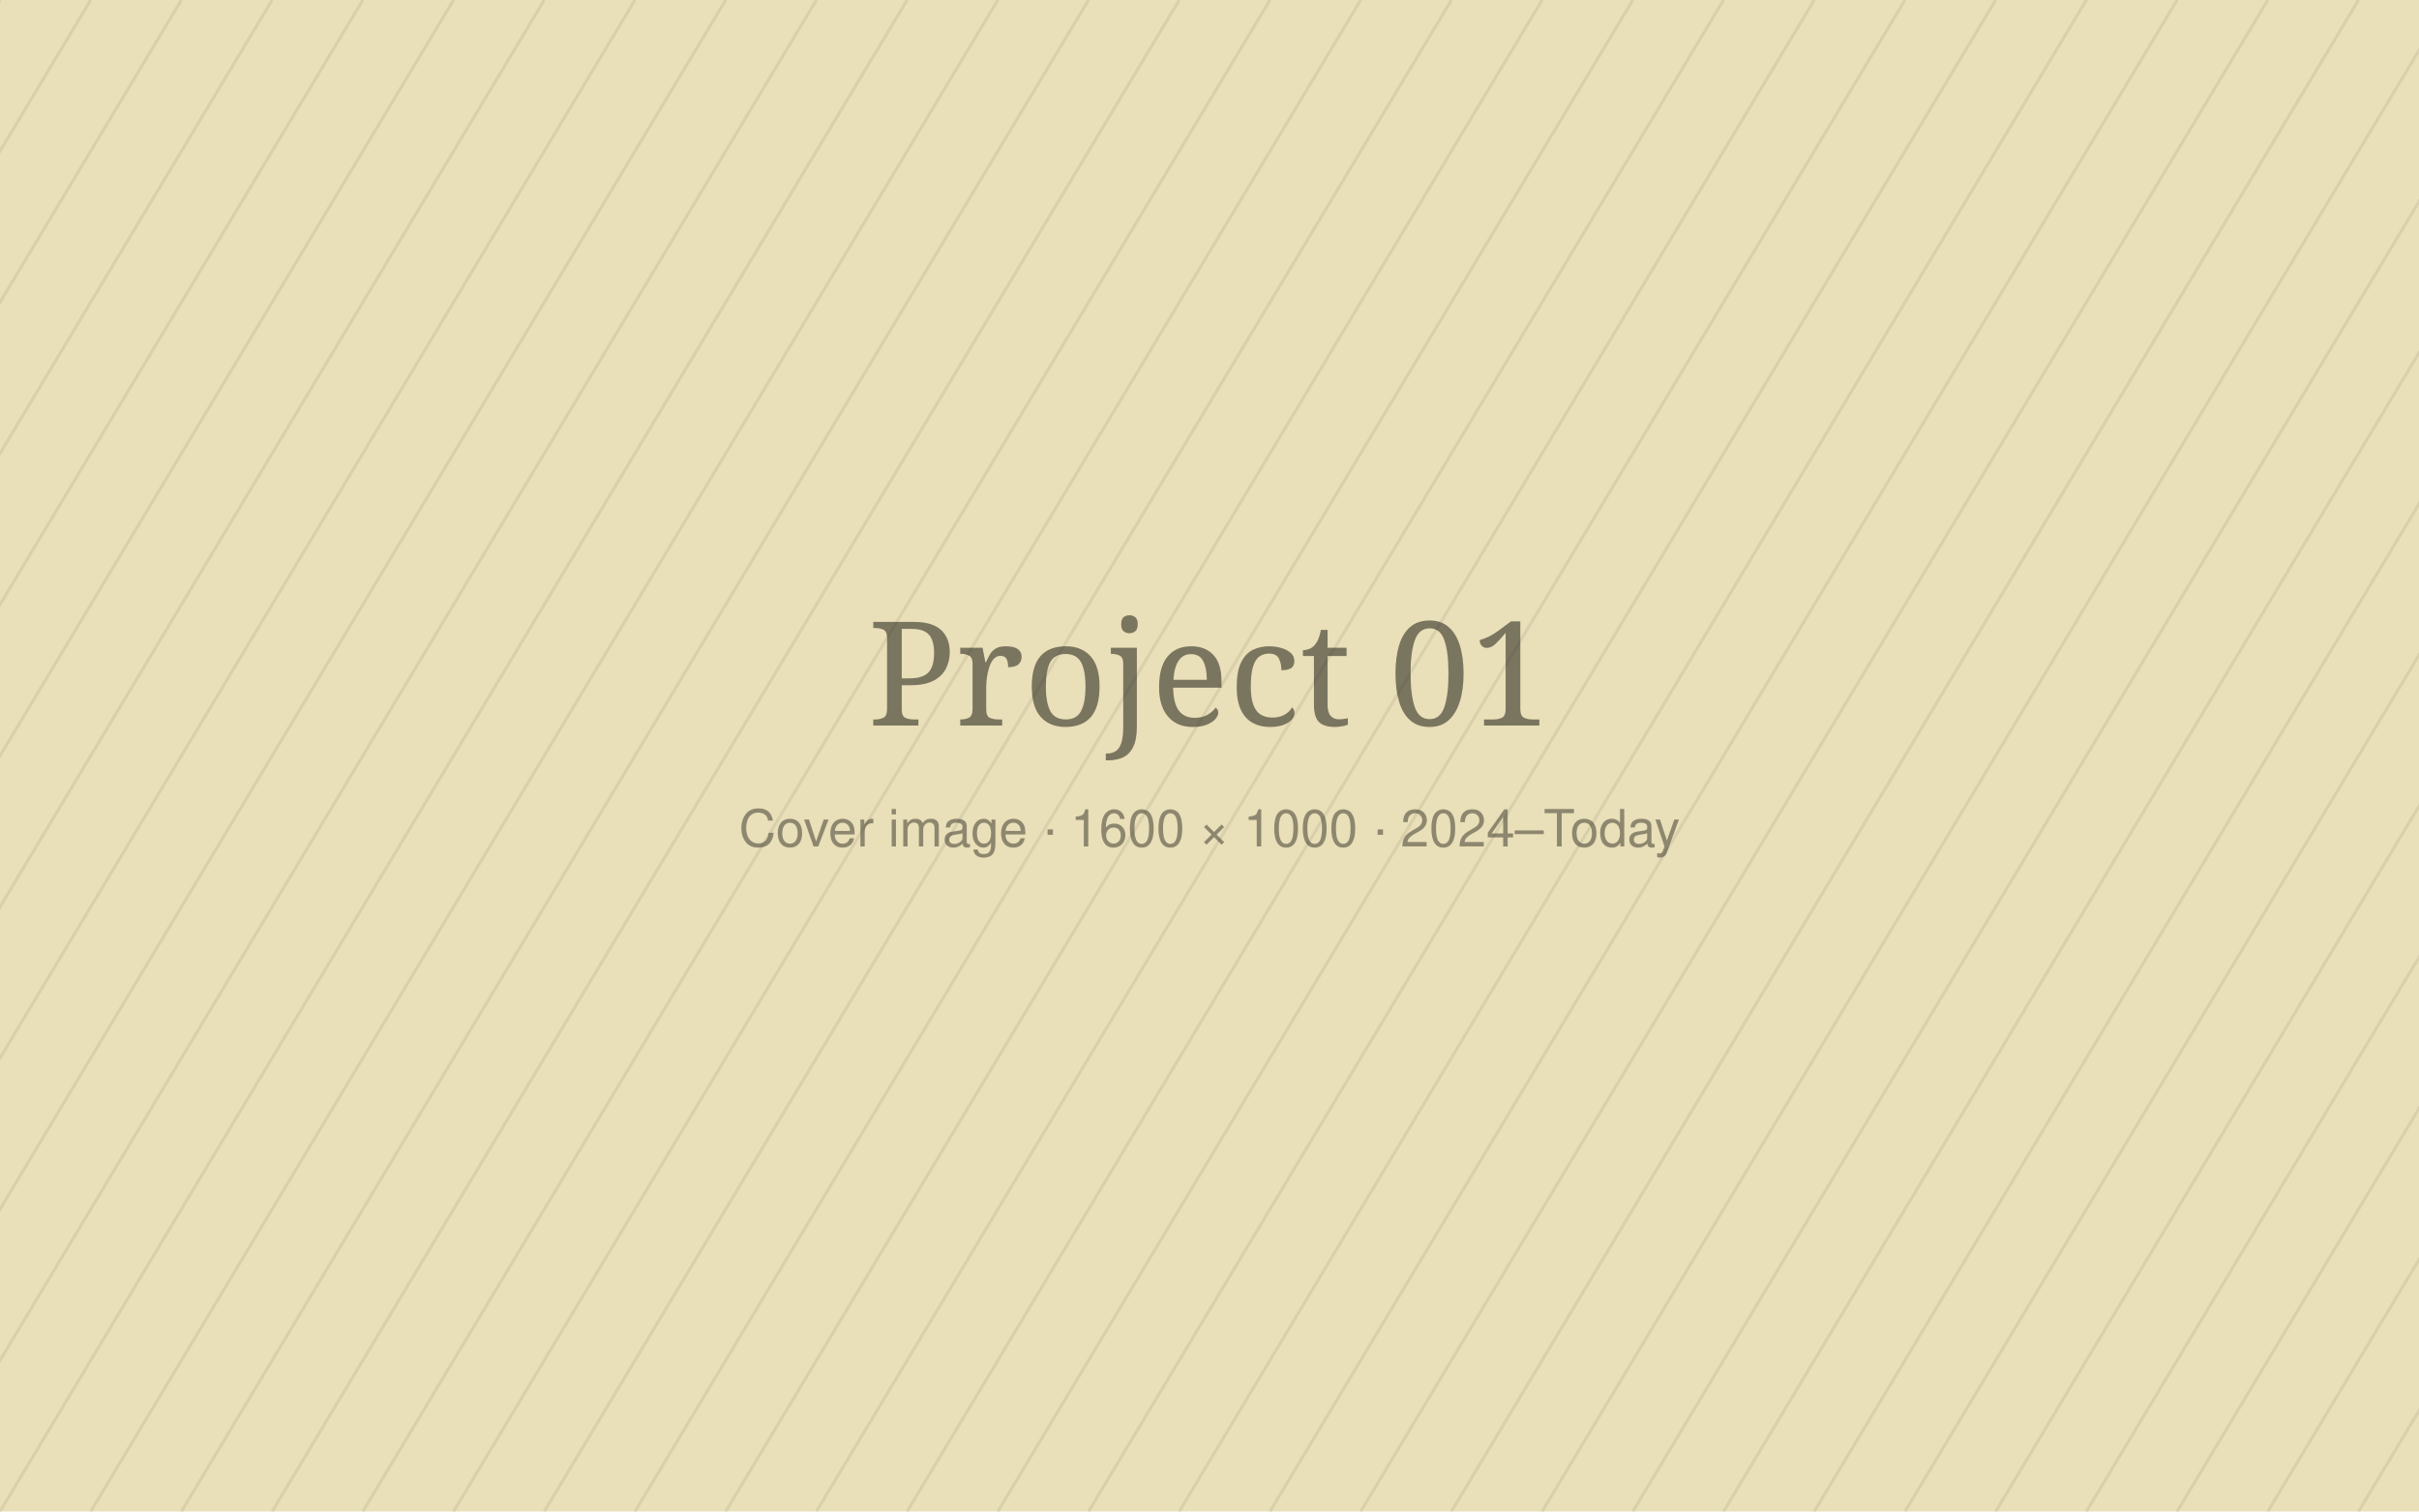
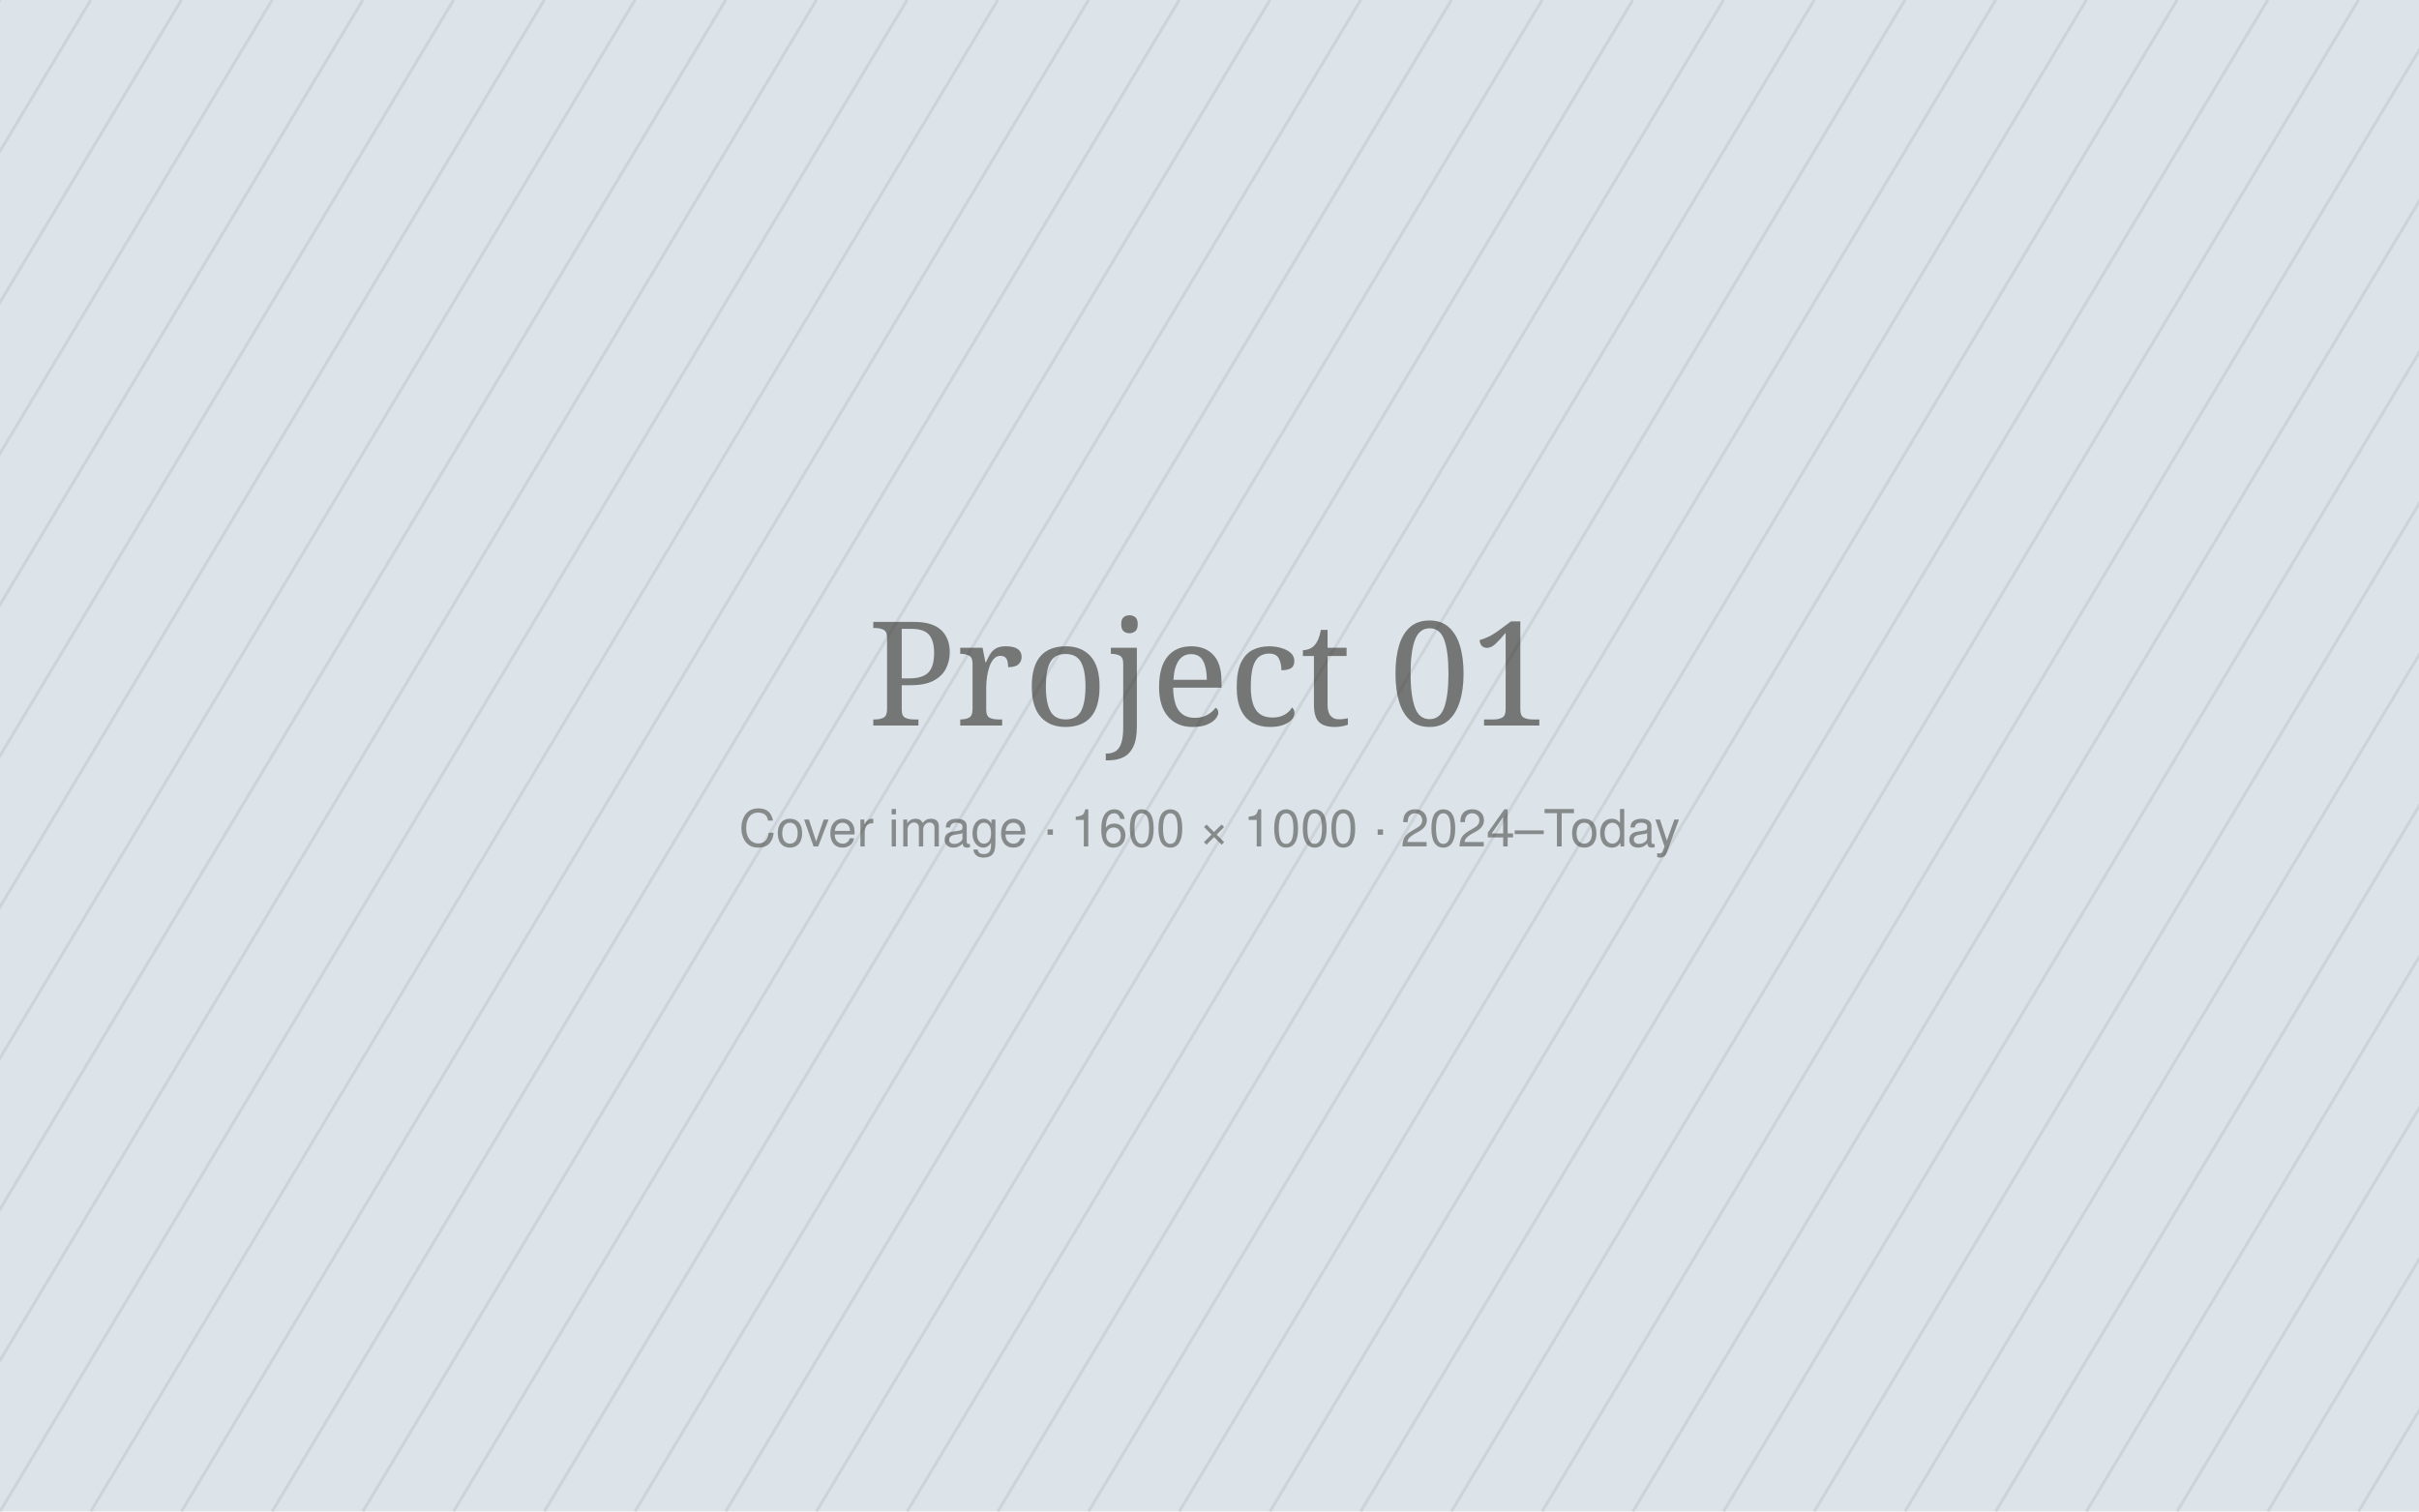
<svg xmlns="http://www.w3.org/2000/svg" viewBox="0 0 1600 1000" width="1600" height="1000">
-   <rect width="1600" height="1000" fill="#E9DFB8" />
+   <rect width="1600" height="1000" fill="#DCE4EA" />
  <g stroke="#1f1d17" stroke-opacity=".08" stroke-width="2">
    <line x1="0" y1="0" x2="-600" y2="1000" />
    <line x1="60" y1="0" x2="-540" y2="1000" />
    <line x1="120" y1="0" x2="-480" y2="1000" />
    <line x1="180" y1="0" x2="-420" y2="1000" />
    <line x1="240" y1="0" x2="-360" y2="1000" />
    <line x1="300" y1="0" x2="-300" y2="1000" />
    <line x1="360" y1="0" x2="-240" y2="1000" />
    <line x1="420" y1="0" x2="-180" y2="1000" />
    <line x1="480" y1="0" x2="-120" y2="1000" />
    <line x1="540" y1="0" x2="-60" y2="1000" />
    <line x1="600" y1="0" x2="0" y2="1000" />
    <line x1="660" y1="0" x2="60" y2="1000" />
    <line x1="720" y1="0" x2="120" y2="1000" />
    <line x1="780" y1="0" x2="180" y2="1000" />
    <line x1="840" y1="0" x2="240" y2="1000" />
    <line x1="900" y1="0" x2="300" y2="1000" />
    <line x1="960" y1="0" x2="360" y2="1000" />
    <line x1="1020" y1="0" x2="420" y2="1000" />
    <line x1="1080" y1="0" x2="480" y2="1000" />
    <line x1="1140" y1="0" x2="540" y2="1000" />
    <line x1="1200" y1="0" x2="600" y2="1000" />
    <line x1="1260" y1="0" x2="660" y2="1000" />
    <line x1="1320" y1="0" x2="720" y2="1000" />
    <line x1="1380" y1="0" x2="780" y2="1000" />
    <line x1="1440" y1="0" x2="840" y2="1000" />
    <line x1="1500" y1="0" x2="900" y2="1000" />
    <line x1="1560" y1="0" x2="960" y2="1000" />
    <line x1="1620" y1="0" x2="1020" y2="1000" />
    <line x1="1680" y1="0" x2="1080" y2="1000" />
    <line x1="1740" y1="0" x2="1140" y2="1000" />
    <line x1="1800" y1="0" x2="1200" y2="1000" />
    <line x1="1860" y1="0" x2="1260" y2="1000" />
    <line x1="1920" y1="0" x2="1320" y2="1000" />
    <line x1="1980" y1="0" x2="1380" y2="1000" />
    <line x1="2040" y1="0" x2="1440" y2="1000" />
    <line x1="2100" y1="0" x2="1500" y2="1000" />
    <line x1="2160" y1="0" x2="1560" y2="1000" />
    <line x1="2220" y1="0" x2="1620" y2="1000" />
    <line x1="2280" y1="0" x2="1680" y2="1000" />
  </g>
  <text x="800" y="480" text-anchor="middle" font-family="Georgia, serif" font-size="96" fill="#1f1d17" fill-opacity=".55">Project 01</text>
  <text x="800" y="560" text-anchor="middle" font-family="Helvetica, Arial, sans-serif" font-size="34" fill="#1f1d17" fill-opacity=".45">Cover image · 1600 × 1000 · 2024–Today</text>
</svg>
